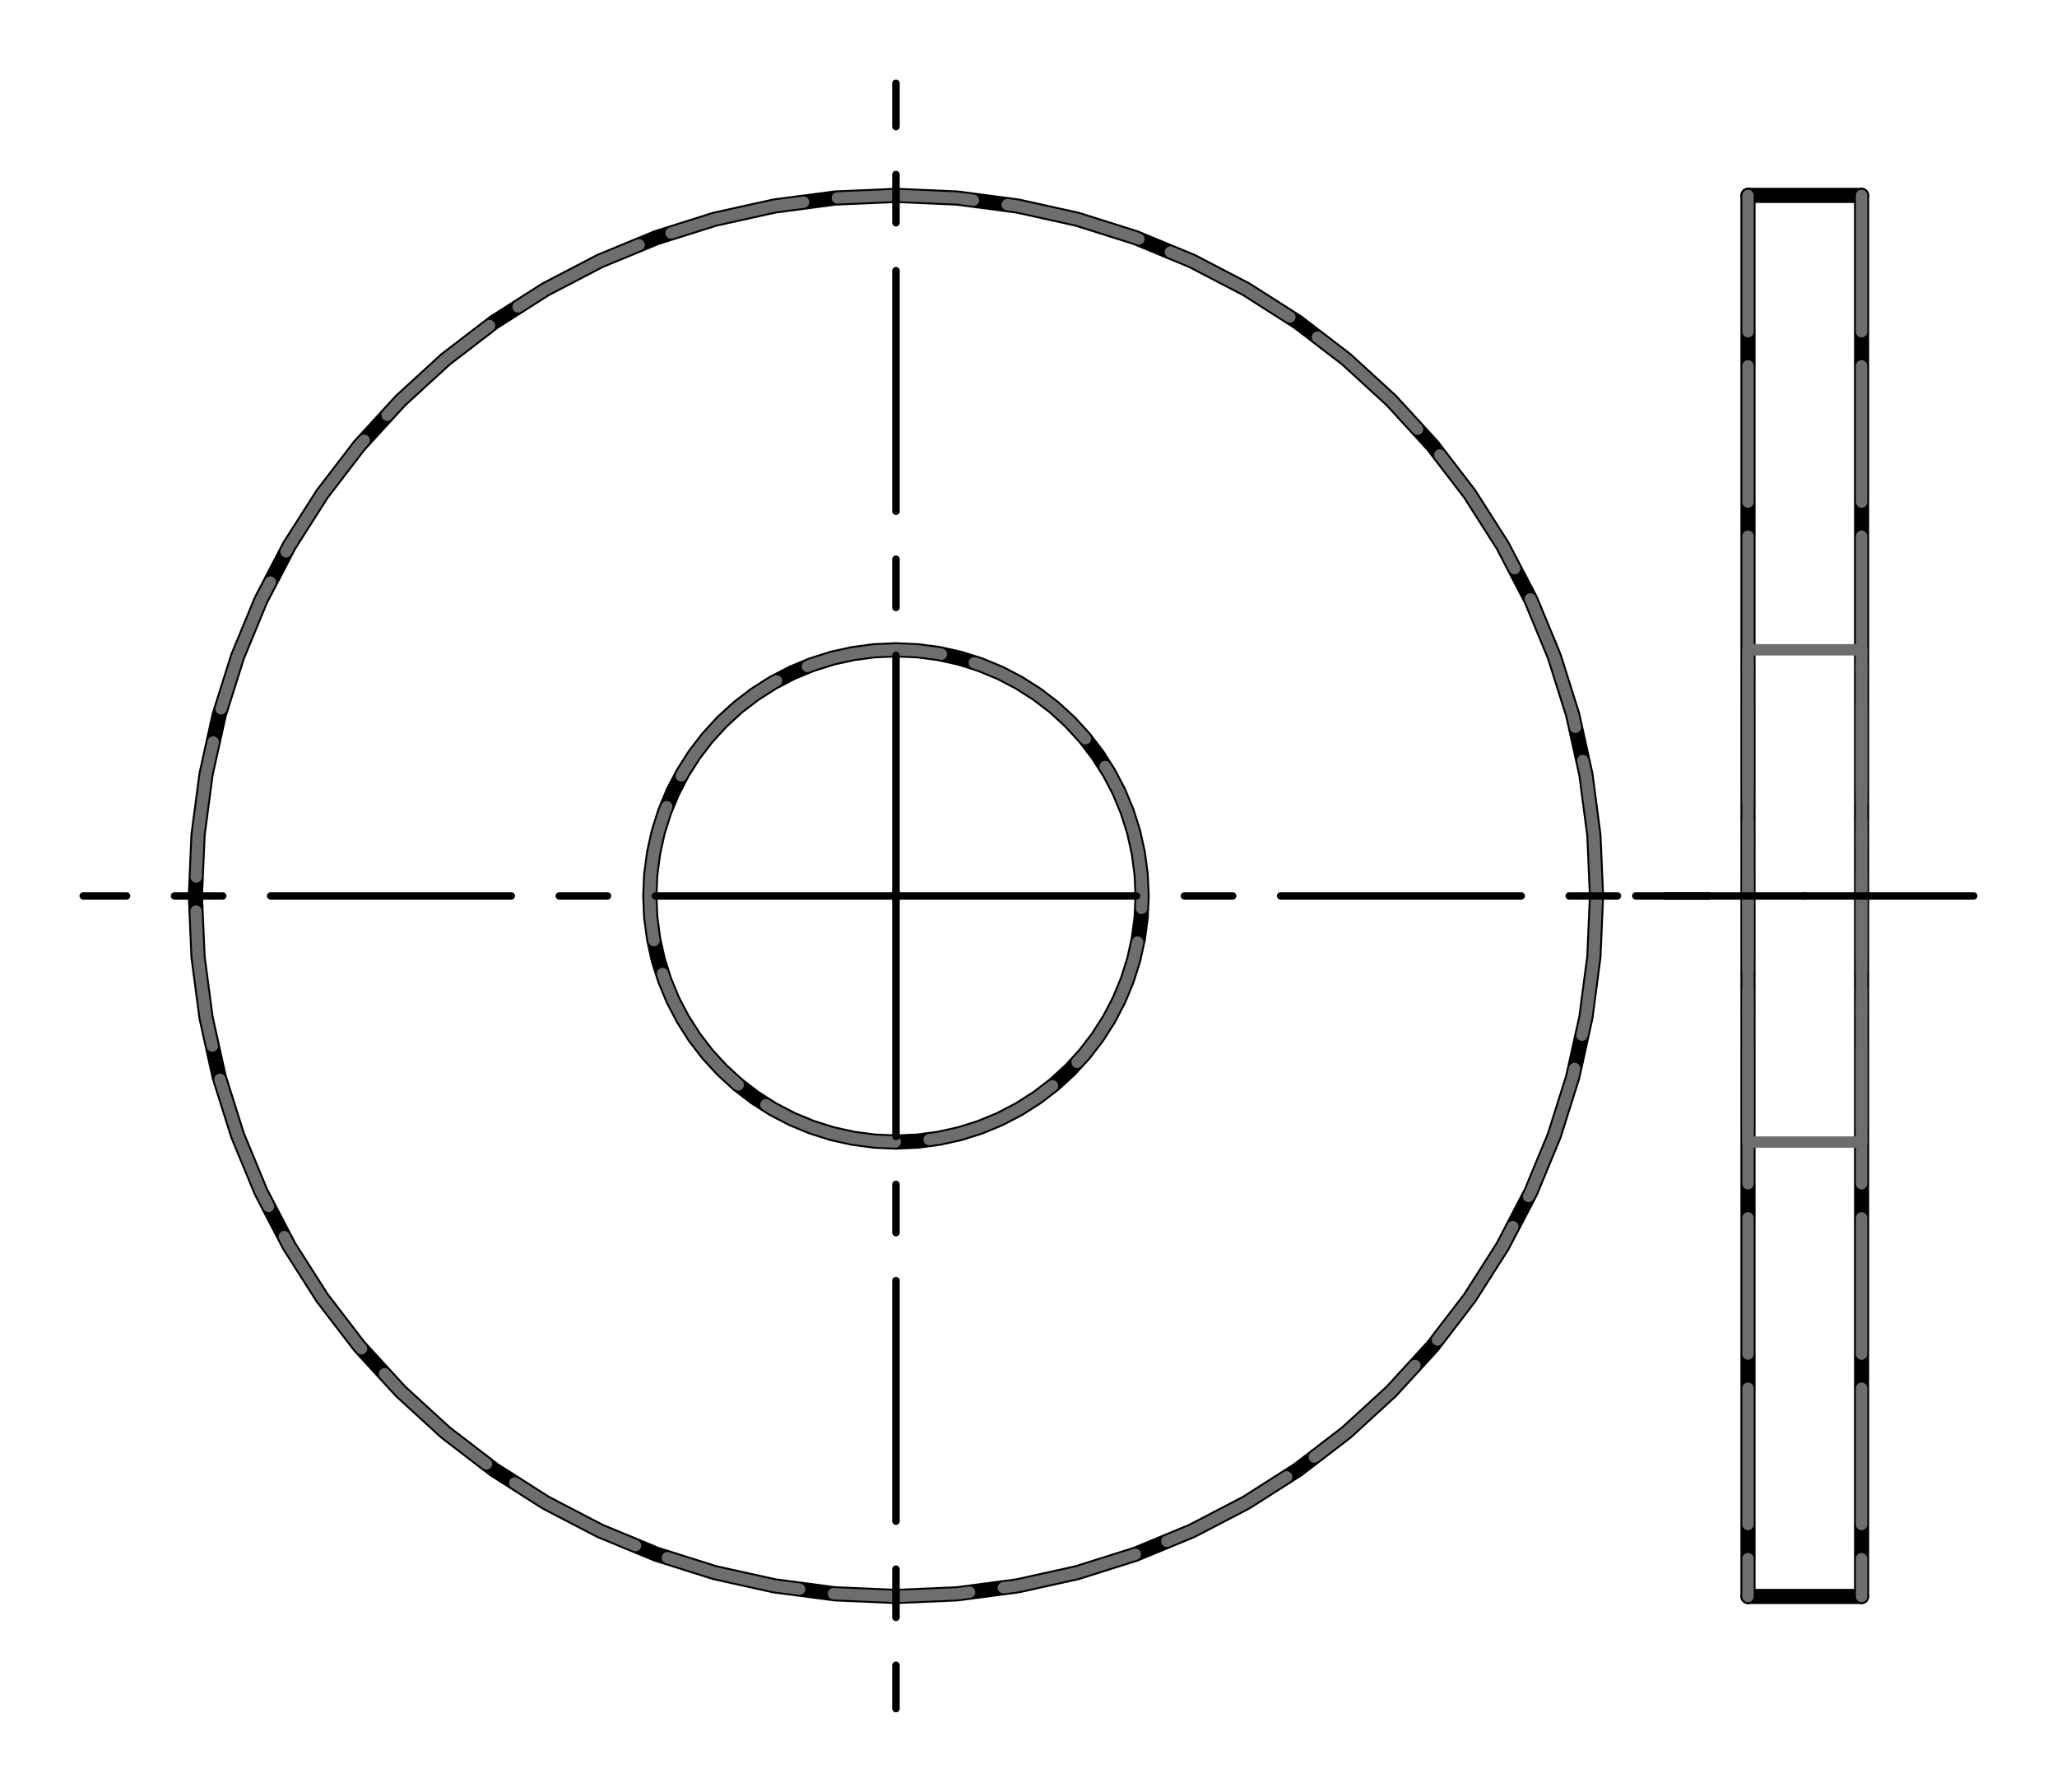
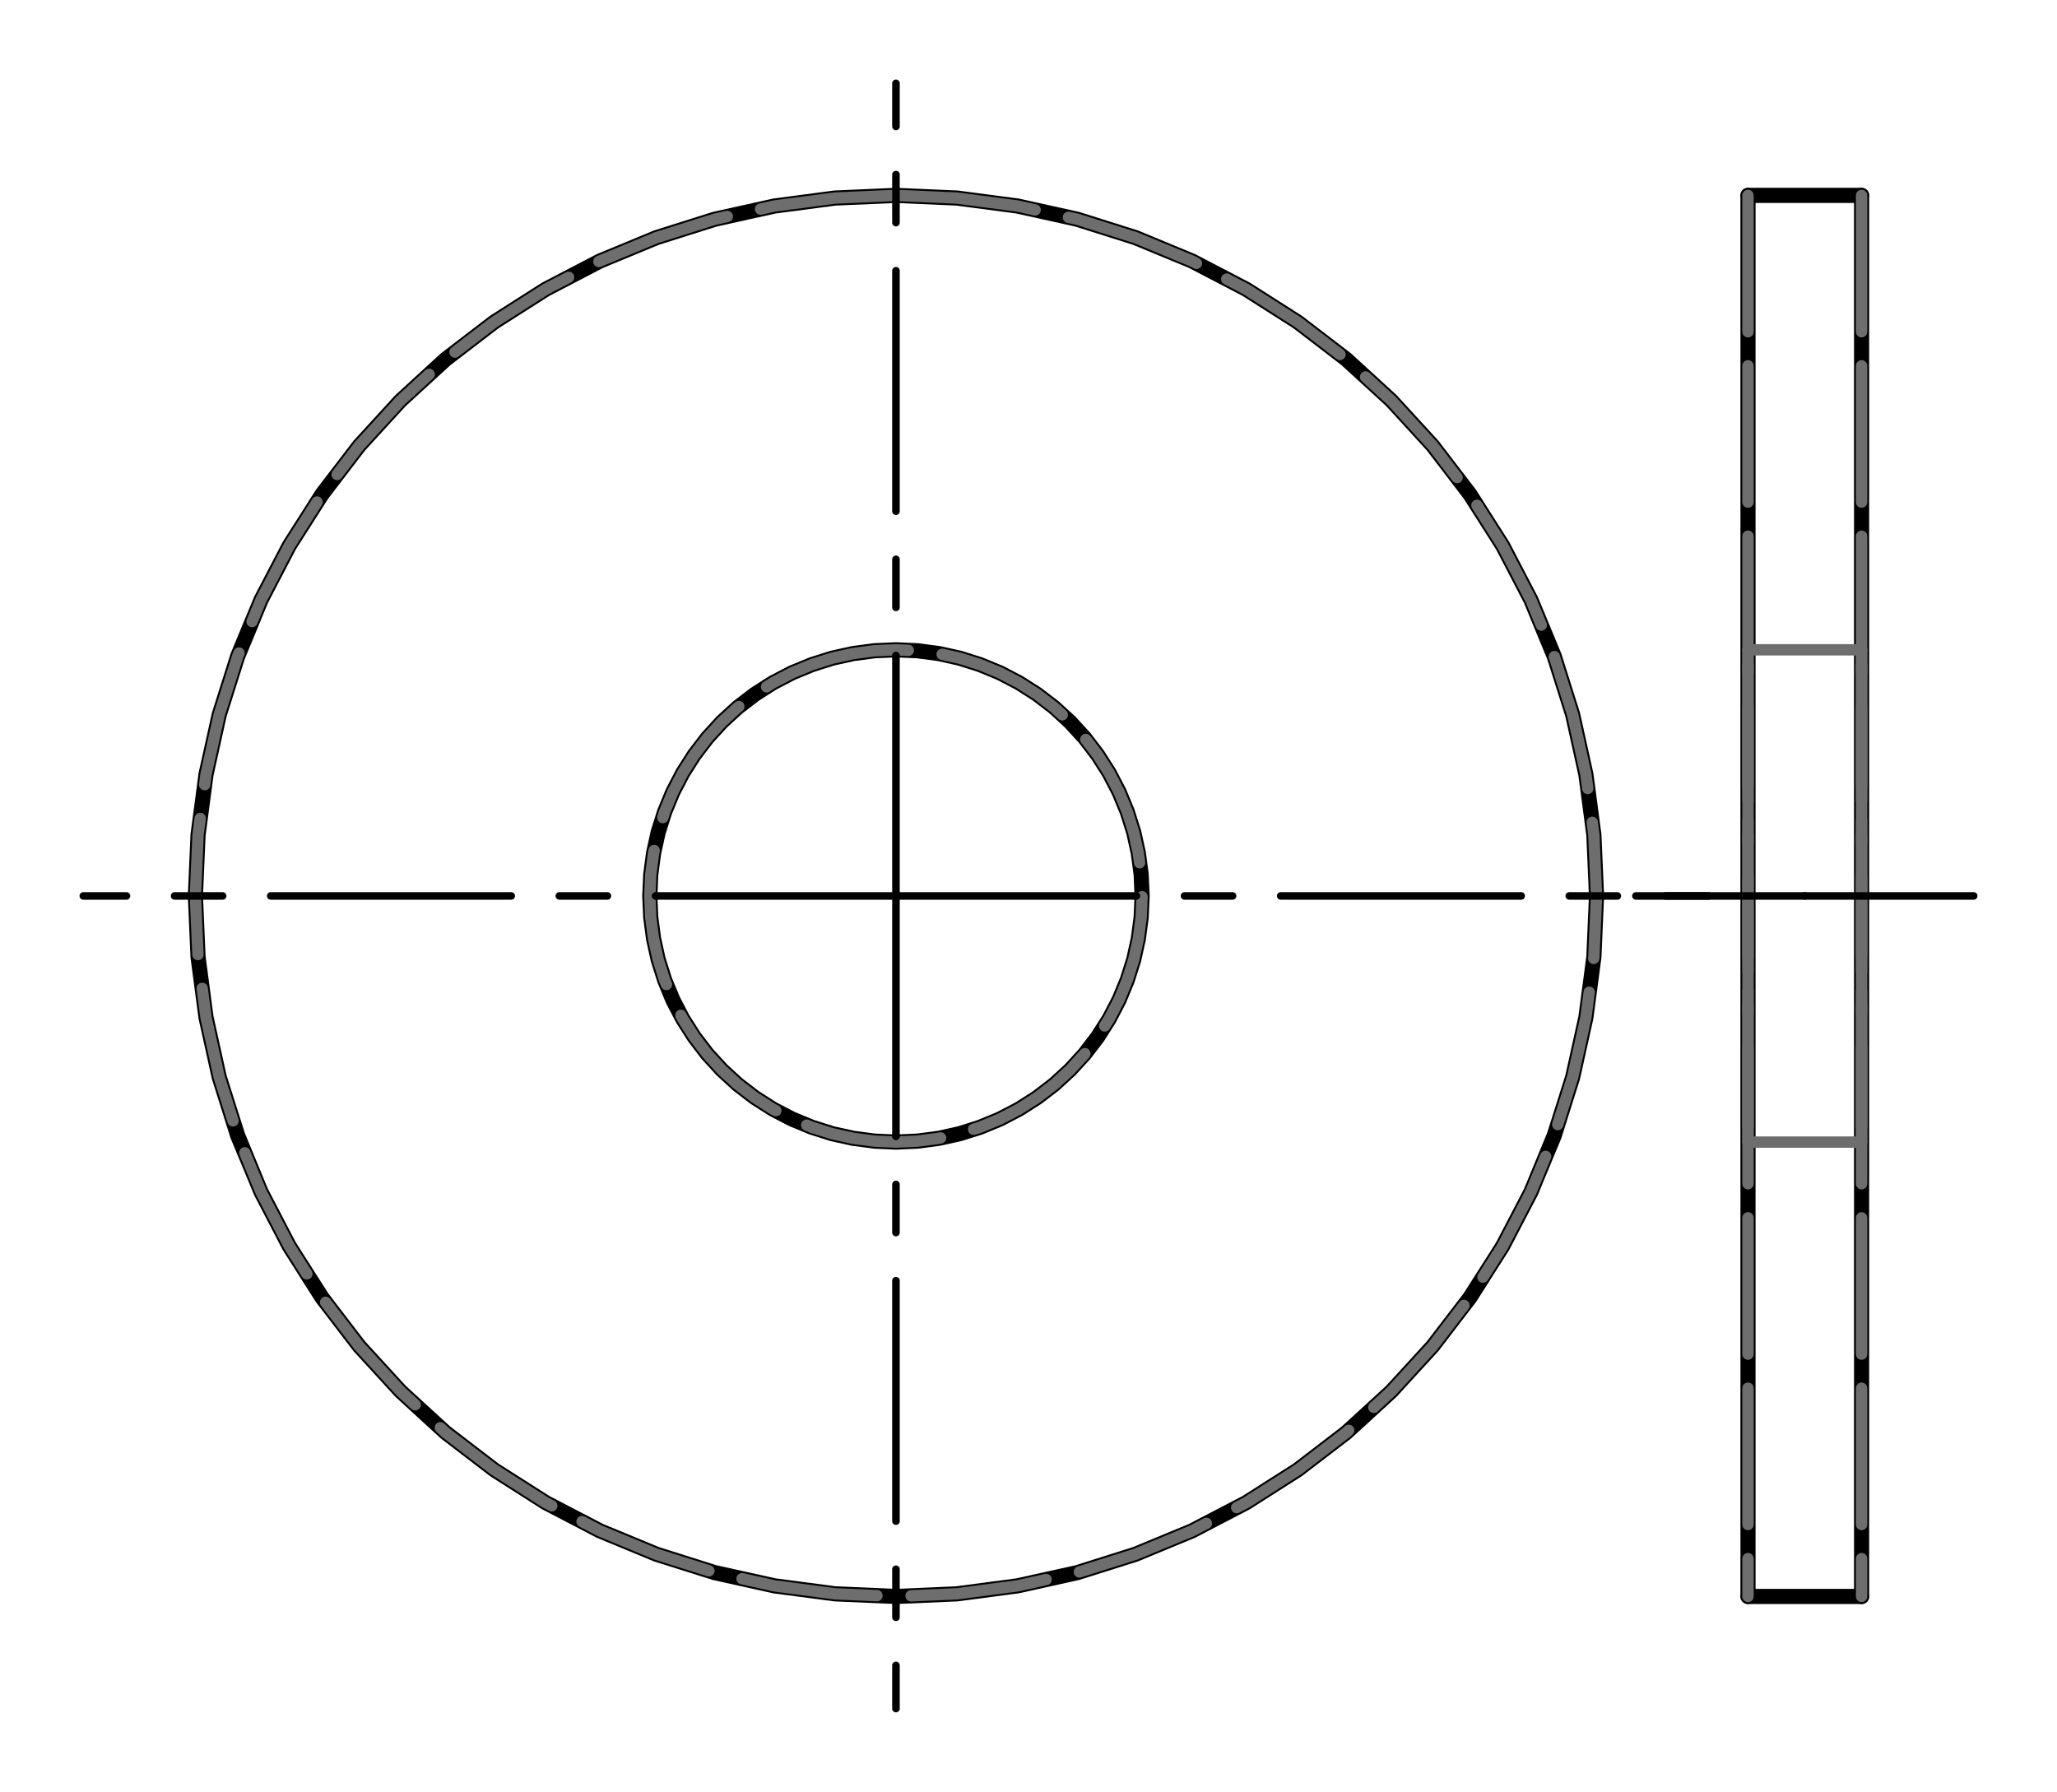
<svg xmlns="http://www.w3.org/2000/svg" width="54.32mm" height="47.32mm" viewBox="-23.66 -23.66 54.32 47.32" version="1.1">
  <g transform="scale(1,-1)" stroke-linecap="round">
    <g fill="none" stroke="rgb(0,0,0)" stroke-width="0.4" id="Visible">
-       <path d="M 18.5,0.0 L 18.43,1.612 L 18.219,3.212 L 17.87,4.788 L 17.384,6.327 L 16.767,7.818 L 16.021,9.25 L 15.154,10.611 L 14.172,11.892 L 13.082,13.082 L 11.892,14.172 L 10.611,15.154 L 9.25,16.021 L 7.818,16.767 L 6.327,17.384 L 4.788,17.87 L 3.212,18.219 L 1.612,18.43 L 0.0,18.5 L -1.612,18.43 L -3.212,18.219 L -4.788,17.87 L -6.327,17.384 L -7.818,16.767 L -9.25,16.021 L -10.611,15.154 L -11.892,14.172 L -13.082,13.082 L -14.172,11.892 L -15.154,10.611 L -16.021,9.25 L -16.767,7.818 L -17.384,6.327 L -17.87,4.788 L -18.219,3.212 L -18.43,1.612 L -18.5,0.0 L -18.43,-1.612 L -18.219,-3.212 L -17.87,-4.788 L -17.384,-6.327 L -16.767,-7.818 L -16.021,-9.25 L -15.154,-10.611 L -14.172,-11.892 L -13.082,-13.082 L -11.892,-14.172 L -10.611,-15.154 L -9.25,-16.021 L -7.818,-16.767 L -6.327,-17.384 L -4.788,-17.87 L -3.212,-18.219 L -1.612,-18.43 L -0.0,-18.5 L 1.612,-18.43 L 3.212,-18.219 L 4.788,-17.87 L 6.327,-17.384 L 7.818,-16.767 L 9.25,-16.021 L 10.611,-15.154 L 11.892,-14.172 L 13.082,-13.082 L 14.172,-11.892 L 15.154,-10.611 L 16.021,-9.25 L 16.767,-7.818 L 17.384,-6.327 L 17.87,-4.788 L 18.219,-3.212 L 18.43,-1.612 L 18.5,-0.0" />
-       <path d="M 6.5,0.0 L 6.475,0.567 L 6.401,1.129 L 6.279,1.682 L 6.108,2.223 L 5.891,2.747 L 5.629,3.25 L 5.324,3.728 L 4.979,4.178 L 4.596,4.596 L 4.178,4.979 L 3.728,5.324 L 3.25,5.629 L 2.747,5.891 L 2.223,6.108 L 1.682,6.279 L 1.129,6.401 L 0.567,6.475 L -0.0,6.5 L -0.567,6.475 L -1.129,6.401 L -1.682,6.279 L -2.223,6.108 L -2.747,5.891 L -3.25,5.629 L -3.728,5.324 L -4.178,4.979 L -4.596,4.596 L -4.979,4.178 L -5.324,3.728 L -5.629,3.25 L -5.891,2.747 L -6.108,2.223 L -6.279,1.682 L -6.401,1.129 L -6.475,0.567 L -6.5,-0.0 L -6.475,-0.567 L -6.401,-1.129 L -6.279,-1.682 L -6.108,-2.223 L -5.891,-2.747 L -5.629,-3.25 L -5.324,-3.728 L -4.979,-4.178 L -4.596,-4.596 L -4.178,-4.979 L -3.728,-5.324 L -3.25,-5.629 L -2.747,-5.891 L -2.223,-6.108 L -1.682,-6.279 L -1.129,-6.401 L -0.567,-6.475 L 0.0,-6.5 L 0.567,-6.475 L 1.129,-6.401 L 1.682,-6.279 L 2.223,-6.108 L 2.747,-5.891 L 3.25,-5.629 L 3.728,-5.324 L 4.178,-4.979 L 4.596,-4.596 L 4.979,-4.178 L 5.324,-3.728 L 5.629,-3.25 L 5.891,-2.747 L 6.108,-2.223 L 6.279,-1.682 L 6.401,-1.129 L 6.475,-0.567 L 6.5,0.0" />
+       <path d="M 0.0,18.5 L -1.612,18.43 L -3.212,18.219 L -4.788,17.87 L -6.327,17.384 L -7.818,16.767 L -9.25,16.021 L -10.611,15.154 L -11.892,14.172 L -13.082,13.082 L -14.172,11.892 L -15.154,10.611 L -16.021,9.25 L -16.767,7.818 L -17.384,6.327 L -17.87,4.788 L -18.219,3.212 L -18.43,1.612 L -18.5,0.0 L -18.43,-1.612 L -18.219,-3.212 L -17.87,-4.788 L -17.384,-6.327 L -16.767,-7.818 L -16.021,-9.25 L -15.154,-10.611 L -14.172,-11.892 L -13.082,-13.082 L -11.892,-14.172 L -10.611,-15.154 L -9.25,-16.021 L -7.818,-16.767 L -6.327,-17.384 L -4.788,-17.87 L -3.212,-18.219 L -1.612,-18.43 L -0.0,-18.5 L 1.612,-18.43 L 3.212,-18.219 L 4.788,-17.87 L 6.327,-17.384 L 7.818,-16.767 L 9.25,-16.021 L 10.611,-15.154 L 11.892,-14.172 L 13.082,-13.082 L 14.172,-11.892 L 15.154,-10.611 L 16.021,-9.25 L 16.767,-7.818 L 17.384,-6.327 L 17.87,-4.788 L 18.219,-3.212 L 18.43,-1.612 L 18.5,-0.0 L 18.43,1.612 L 18.219,3.212 L 17.87,4.788 L 17.384,6.327 L 16.767,7.818 L 16.021,9.25 L 15.154,10.611 L 14.172,11.892 L 13.082,13.082 L 11.892,14.172 L 10.611,15.154 L 9.25,16.021 L 7.818,16.767 L 6.327,17.384 L 4.788,17.87 L 3.212,18.219 L 1.612,18.43 L 0.0,18.5" />
+       <path d="M 0.0,6.5 L -0.567,6.475 L -1.129,6.401 L -1.682,6.279 L -2.223,6.108 L -2.747,5.891 L -3.25,5.629 L -3.728,5.324 L -4.178,4.979 L -4.596,4.596 L -4.979,4.178 L -5.324,3.728 L -5.629,3.25 L -5.891,2.747 L -6.108,2.223 L -6.279,1.682 L -6.401,1.129 L -6.475,0.567 L -6.5,-0.0 L -6.475,-0.567 L -6.401,-1.129 L -6.279,-1.682 L -6.108,-2.223 L -5.891,-2.747 L -5.629,-3.25 L -5.324,-3.728 L -4.979,-4.178 L -4.596,-4.596 L -4.178,-4.979 L -3.728,-5.324 L -3.25,-5.629 L -2.747,-5.891 L -2.223,-6.108 L -1.682,-6.279 L -1.129,-6.401 L -0.567,-6.475 L 0.0,-6.5 L 0.567,-6.475 L 1.129,-6.401 L 1.682,-6.279 L 2.223,-6.108 L 2.747,-5.891 L 3.25,-5.629 L 3.728,-5.324 L 4.178,-4.979 L 4.596,-4.596 L 4.979,-4.178 L 5.324,-3.728 L 5.629,-3.25 L 5.891,-2.747 L 6.108,-2.223 L 6.279,-1.682 L 6.401,-1.129 L 6.475,-0.567 L 6.5,0.0 L 6.475,0.567 L 6.401,1.129 L 6.279,1.682 L 6.108,2.223 L 5.891,2.747 L 5.629,3.25 L 5.324,3.728 L 4.979,4.178 L 4.596,4.596 L 4.178,4.979 L 3.728,5.324 L 3.25,5.629 L 2.747,5.891 L 2.223,6.108 L 1.682,6.279 L 1.129,6.401 L 0.567,6.475 L -0.0,6.5" />
      <path d="M 22.5,-18.5 L 22.5,-17.986 L 22.5,-17.472 L 22.5,-16.958 L 22.5,-16.444 L 22.5,-15.931 L 22.5,-15.417 L 22.5,-14.903 L 22.5,-14.389 L 22.5,-13.875 L 22.5,-13.361 L 22.5,-12.847 L 22.5,-12.333 L 22.5,-11.819 L 22.5,-11.306 L 22.5,-10.792 L 22.5,-10.278 L 22.5,-9.764 L 22.5,-9.25 L 22.5,-8.736 L 22.5,-8.222 L 22.5,-7.708 L 22.5,-7.194 L 22.5,-6.681 L 22.5,-6.167 L 22.5,-5.653 L 22.5,-5.139 L 22.5,-4.625 L 22.5,-4.111 L 22.5,-3.597 L 22.5,-3.083 L 22.5,-2.569 L 22.5,-2.056 L 22.5,-1.542 L 22.5,-1.028 L 22.5,-0.514 L 22.5,0.0 L 22.5,0.514 L 22.5,1.028 L 22.5,1.542 L 22.5,2.056 L 22.5,2.569 L 22.5,3.083 L 22.5,3.597 L 22.5,4.111 L 22.5,4.625 L 22.5,5.139 L 22.5,5.653 L 22.5,6.167 L 22.5,6.681 L 22.5,7.194 L 22.5,7.708 L 22.5,8.222 L 22.5,8.736 L 22.5,9.25 L 22.5,9.764 L 22.5,10.278 L 22.5,10.792 L 22.5,11.306 L 22.5,11.819 L 22.5,12.333 L 22.5,12.847 L 22.5,13.361 L 22.5,13.875 L 22.5,14.389 L 22.5,14.903 L 22.5,15.417 L 22.5,15.931 L 22.5,16.444 L 22.5,16.958 L 22.5,17.472 L 22.5,17.986 L 22.5,18.5" />
      <path d="M 25.5,18.5 L 25.458,18.5 L 25.417,18.5 L 25.375,18.5 L 25.333,18.5 L 25.292,18.5 L 25.25,18.5 L 25.208,18.5 L 25.167,18.5 L 25.125,18.5 L 25.083,18.5 L 25.042,18.5 L 25.0,18.5 L 24.958,18.5 L 24.917,18.5 L 24.875,18.5 L 24.833,18.5 L 24.792,18.5 L 24.75,18.5 L 24.708,18.5 L 24.667,18.5 L 24.625,18.5 L 24.583,18.5 L 24.542,18.5 L 24.5,18.5 L 24.458,18.5 L 24.417,18.5 L 24.375,18.5 L 24.333,18.5 L 24.292,18.5 L 24.25,18.5 L 24.208,18.5 L 24.167,18.5 L 24.125,18.5 L 24.083,18.5 L 24.042,18.5 L 24.0,18.5 L 23.958,18.5 L 23.917,18.5 L 23.875,18.5 L 23.833,18.5 L 23.792,18.5 L 23.75,18.5 L 23.708,18.5 L 23.667,18.5 L 23.625,18.5 L 23.583,18.5 L 23.542,18.5 L 23.5,18.5 L 23.458,18.5 L 23.417,18.5 L 23.375,18.5 L 23.333,18.5 L 23.292,18.5 L 23.25,18.5 L 23.208,18.5 L 23.167,18.5 L 23.125,18.5 L 23.083,18.5 L 23.042,18.5 L 23.0,18.5 L 22.958,18.5 L 22.917,18.5 L 22.875,18.5 L 22.833,18.5 L 22.792,18.5 L 22.75,18.5 L 22.708,18.5 L 22.667,18.5 L 22.625,18.5 L 22.583,18.5 L 22.542,18.5 L 22.5,18.5" />
      <path d="M 25.5,-18.5 L 25.5,-17.986 L 25.5,-17.472 L 25.5,-16.958 L 25.5,-16.444 L 25.5,-15.931 L 25.5,-15.417 L 25.5,-14.903 L 25.5,-14.389 L 25.5,-13.875 L 25.5,-13.361 L 25.5,-12.847 L 25.5,-12.333 L 25.5,-11.819 L 25.5,-11.306 L 25.5,-10.792 L 25.5,-10.278 L 25.5,-9.764 L 25.5,-9.25 L 25.5,-8.736 L 25.5,-8.222 L 25.5,-7.708 L 25.5,-7.194 L 25.5,-6.681 L 25.5,-6.167 L 25.5,-5.653 L 25.5,-5.139 L 25.5,-4.625 L 25.5,-4.111 L 25.5,-3.597 L 25.5,-3.083 L 25.5,-2.569 L 25.5,-2.056 L 25.5,-1.542 L 25.5,-1.028 L 25.5,-0.514 L 25.5,0.0 L 25.5,0.514 L 25.5,1.028 L 25.5,1.542 L 25.5,2.056 L 25.5,2.569 L 25.5,3.083 L 25.5,3.597 L 25.5,4.111 L 25.5,4.625 L 25.5,5.139 L 25.5,5.653 L 25.5,6.167 L 25.5,6.681 L 25.5,7.194 L 25.5,7.708 L 25.5,8.222 L 25.5,8.736 L 25.5,9.25 L 25.5,9.764 L 25.5,10.278 L 25.5,10.792 L 25.5,11.306 L 25.5,11.819 L 25.5,12.333 L 25.5,12.847 L 25.5,13.361 L 25.5,13.875 L 25.5,14.389 L 25.5,14.903 L 25.5,15.417 L 25.5,15.931 L 25.5,16.444 L 25.5,16.958 L 25.5,17.472 L 25.5,17.986 L 25.5,18.5" />
      <path d="M 25.5,-18.5 L 25.458,-18.5 L 25.417,-18.5 L 25.375,-18.5 L 25.333,-18.5 L 25.292,-18.5 L 25.25,-18.5 L 25.208,-18.5 L 25.167,-18.5 L 25.125,-18.5 L 25.083,-18.5 L 25.042,-18.5 L 25.0,-18.5 L 24.958,-18.5 L 24.917,-18.5 L 24.875,-18.5 L 24.833,-18.5 L 24.792,-18.5 L 24.75,-18.5 L 24.708,-18.5 L 24.667,-18.5 L 24.625,-18.5 L 24.583,-18.5 L 24.542,-18.5 L 24.5,-18.5 L 24.458,-18.5 L 24.417,-18.5 L 24.375,-18.5 L 24.333,-18.5 L 24.292,-18.5 L 24.25,-18.5 L 24.208,-18.5 L 24.167,-18.5 L 24.125,-18.5 L 24.083,-18.5 L 24.042,-18.5 L 24.0,-18.5 L 23.958,-18.5 L 23.917,-18.5 L 23.875,-18.5 L 23.833,-18.5 L 23.792,-18.5 L 23.75,-18.5 L 23.708,-18.5 L 23.667,-18.5 L 23.625,-18.5 L 23.583,-18.5 L 23.542,-18.5 L 23.5,-18.5 L 23.458,-18.5 L 23.417,-18.5 L 23.375,-18.5 L 23.333,-18.5 L 23.292,-18.5 L 23.25,-18.5 L 23.208,-18.5 L 23.167,-18.5 L 23.125,-18.5 L 23.083,-18.5 L 23.042,-18.5 L 23.0,-18.5 L 22.958,-18.5 L 22.917,-18.5 L 22.875,-18.5 L 22.833,-18.5 L 22.792,-18.5 L 22.75,-18.5 L 22.708,-18.5 L 22.667,-18.5 L 22.625,-18.5 L 22.583,-18.5 L 22.542,-18.5 L 22.5,-18.5" />
    </g>
    <g fill="none" stroke="rgb(110,110,110)" stroke-width="0.3" id="Hidden" stroke-dasharray="3.6 0.9">
-       <path d="M 18.5,0.0 L 18.43,1.612 L 18.219,3.212 L 17.87,4.788 L 17.384,6.327 L 16.767,7.818 L 16.021,9.25 L 15.154,10.611 L 14.172,11.892 L 13.082,13.082 L 11.892,14.172 L 10.611,15.154 L 9.25,16.021 L 7.818,16.767 L 6.327,17.384 L 4.788,17.87 L 3.212,18.219 L 1.612,18.43 L 0.0,18.5 L -1.612,18.43 L -3.212,18.219 L -4.788,17.87 L -6.327,17.384 L -7.818,16.767 L -9.25,16.021 L -10.611,15.154 L -11.892,14.172 L -13.082,13.082 L -14.172,11.892 L -15.154,10.611 L -16.021,9.25 L -16.767,7.818 L -17.384,6.327 L -17.87,4.788 L -18.219,3.212 L -18.43,1.612 L -18.5,0.0 L -18.43,-1.612 L -18.219,-3.212 L -17.87,-4.788 L -17.384,-6.327 L -16.767,-7.818 L -16.021,-9.25 L -15.154,-10.611 L -14.172,-11.892 L -13.082,-13.082 L -11.892,-14.172 L -10.611,-15.154 L -9.25,-16.021 L -7.818,-16.767 L -6.327,-17.384 L -4.788,-17.87 L -3.212,-18.219 L -1.612,-18.43 L -0.0,-18.5 L 1.612,-18.43 L 3.212,-18.219 L 4.788,-17.87 L 6.327,-17.384 L 7.818,-16.767 L 9.25,-16.021 L 10.611,-15.154 L 11.892,-14.172 L 13.082,-13.082 L 14.172,-11.892 L 15.154,-10.611 L 16.021,-9.25 L 16.767,-7.818 L 17.384,-6.327 L 17.87,-4.788 L 18.219,-3.212 L 18.43,-1.612 L 18.5,-0.0" />
-       <path d="M 6.5,0.0 L 6.475,0.567 L 6.401,1.129 L 6.279,1.682 L 6.108,2.223 L 5.891,2.747 L 5.629,3.25 L 5.324,3.728 L 4.979,4.178 L 4.596,4.596 L 4.178,4.979 L 3.728,5.324 L 3.25,5.629 L 2.747,5.891 L 2.223,6.108 L 1.682,6.279 L 1.129,6.401 L 0.567,6.475 L -0.0,6.5 L -0.567,6.475 L -1.129,6.401 L -1.682,6.279 L -2.223,6.108 L -2.747,5.891 L -3.25,5.629 L -3.728,5.324 L -4.178,4.979 L -4.596,4.596 L -4.979,4.178 L -5.324,3.728 L -5.629,3.25 L -5.891,2.747 L -6.108,2.223 L -6.279,1.682 L -6.401,1.129 L -6.475,0.567 L -6.5,-0.0 L -6.475,-0.567 L -6.401,-1.129 L -6.279,-1.682 L -6.108,-2.223 L -5.891,-2.747 L -5.629,-3.25 L -5.324,-3.728 L -4.979,-4.178 L -4.596,-4.596 L -4.178,-4.979 L -3.728,-5.324 L -3.25,-5.629 L -2.747,-5.891 L -2.223,-6.108 L -1.682,-6.279 L -1.129,-6.401 L -0.567,-6.475 L 0.0,-6.5 L 0.567,-6.475 L 1.129,-6.401 L 1.682,-6.279 L 2.223,-6.108 L 2.747,-5.891 L 3.25,-5.629 L 3.728,-5.324 L 4.178,-4.979 L 4.596,-4.596 L 4.979,-4.178 L 5.324,-3.728 L 5.629,-3.25 L 5.891,-2.747 L 6.108,-2.223 L 6.279,-1.682 L 6.401,-1.129 L 6.475,-0.567 L 6.5,0.0" />
+       <path d="M 0.0,18.5 L -1.612,18.43 L -3.212,18.219 L -4.788,17.87 L -6.327,17.384 L -7.818,16.767 L -9.25,16.021 L -10.611,15.154 L -11.892,14.172 L -13.082,13.082 L -14.172,11.892 L -15.154,10.611 L -16.021,9.25 L -16.767,7.818 L -17.384,6.327 L -17.87,4.788 L -18.219,3.212 L -18.43,1.612 L -18.5,0.0 L -18.43,-1.612 L -18.219,-3.212 L -17.87,-4.788 L -17.384,-6.327 L -16.767,-7.818 L -16.021,-9.25 L -15.154,-10.611 L -14.172,-11.892 L -13.082,-13.082 L -11.892,-14.172 L -10.611,-15.154 L -9.25,-16.021 L -7.818,-16.767 L -6.327,-17.384 L -4.788,-17.87 L -3.212,-18.219 L -1.612,-18.43 L -0.0,-18.5 L 1.612,-18.43 L 3.212,-18.219 L 4.788,-17.87 L 6.327,-17.384 L 7.818,-16.767 L 9.25,-16.021 L 10.611,-15.154 L 11.892,-14.172 L 13.082,-13.082 L 14.172,-11.892 L 15.154,-10.611 L 16.021,-9.25 L 16.767,-7.818 L 17.384,-6.327 L 17.87,-4.788 L 18.219,-3.212 L 18.43,-1.612 L 18.5,-0.0 L 18.43,1.612 L 18.219,3.212 L 17.87,4.788 L 17.384,6.327 L 16.767,7.818 L 16.021,9.25 L 15.154,10.611 L 14.172,11.892 L 13.082,13.082 L 11.892,14.172 L 10.611,15.154 L 9.25,16.021 L 7.818,16.767 L 6.327,17.384 L 4.788,17.87 L 3.212,18.219 L 1.612,18.43 L 0.0,18.5" />
+       <path d="M 0.0,6.5 L -0.567,6.475 L -1.129,6.401 L -1.682,6.279 L -2.223,6.108 L -2.747,5.891 L -3.25,5.629 L -3.728,5.324 L -4.178,4.979 L -4.596,4.596 L -4.979,4.178 L -5.324,3.728 L -5.629,3.25 L -5.891,2.747 L -6.108,2.223 L -6.279,1.682 L -6.401,1.129 L -6.475,0.567 L -6.5,-0.0 L -6.475,-0.567 L -6.401,-1.129 L -6.279,-1.682 L -6.108,-2.223 L -5.891,-2.747 L -5.629,-3.25 L -5.324,-3.728 L -4.979,-4.178 L -4.596,-4.596 L -4.178,-4.979 L -3.728,-5.324 L -3.25,-5.629 L -2.747,-5.891 L -2.223,-6.108 L -1.682,-6.279 L -1.129,-6.401 L -0.567,-6.475 L 0.0,-6.5 L 0.567,-6.475 L 1.129,-6.401 L 1.682,-6.279 L 2.223,-6.108 L 2.747,-5.891 L 3.25,-5.629 L 3.728,-5.324 L 4.178,-4.979 L 4.596,-4.596 L 4.979,-4.178 L 5.324,-3.728 L 5.629,-3.25 L 5.891,-2.747 L 6.108,-2.223 L 6.279,-1.682 L 6.401,-1.129 L 6.475,-0.567 L 6.5,0.0 L 6.475,0.567 L 6.401,1.129 L 6.279,1.682 L 6.108,2.223 L 5.891,2.747 L 5.629,3.25 L 5.324,3.728 L 4.979,4.178 L 4.596,4.596 L 4.178,4.979 L 3.728,5.324 L 3.25,5.629 L 2.747,5.891 L 2.223,6.108 L 1.682,6.279 L 1.129,6.401 L 0.567,6.475 L -0.0,6.5" />
      <path d="M 22.5,18.5 L 22.5,17.986 L 22.5,17.472 L 22.5,16.958 L 22.5,16.444 L 22.5,15.931 L 22.5,15.417 L 22.5,14.903 L 22.5,14.389 L 22.5,13.875 L 22.5,13.361 L 22.5,12.847 L 22.5,12.333 L 22.5,11.819 L 22.5,11.306 L 22.5,10.792 L 22.5,10.278 L 22.5,9.764 L 22.5,9.25 L 22.5,8.736 L 22.5,8.222 L 22.5,7.708 L 22.5,7.194 L 22.5,6.681 L 22.5,6.167 L 22.5,5.653 L 22.5,5.139 L 22.5,4.625 L 22.5,4.111 L 22.5,3.597 L 22.5,3.083 L 22.5,2.569 L 22.5,2.056 L 22.5,1.542 L 22.5,1.028 L 22.5,0.514 L 22.5,0.0 L 22.5,-0.514 L 22.5,-1.028 L 22.5,-1.542 L 22.5,-2.056 L 22.5,-2.569 L 22.5,-3.083 L 22.5,-3.597 L 22.5,-4.111 L 22.5,-4.625 L 22.5,-5.139 L 22.5,-5.653 L 22.5,-6.167 L 22.5,-6.681 L 22.5,-7.194 L 22.5,-7.708 L 22.5,-8.222 L 22.5,-8.736 L 22.5,-9.25 L 22.5,-9.764 L 22.5,-10.278 L 22.5,-10.792 L 22.5,-11.306 L 22.5,-11.819 L 22.5,-12.333 L 22.5,-12.847 L 22.5,-13.361 L 22.5,-13.875 L 22.5,-14.389 L 22.5,-14.903 L 22.5,-15.417 L 22.5,-15.931 L 22.5,-16.444 L 22.5,-16.958 L 22.5,-17.472 L 22.5,-17.986 L 22.5,-18.5" />
      <path d="M 25.5,18.5 L 25.5,17.986 L 25.5,17.472 L 25.5,16.958 L 25.5,16.444 L 25.5,15.931 L 25.5,15.417 L 25.5,14.903 L 25.5,14.389 L 25.5,13.875 L 25.5,13.361 L 25.5,12.847 L 25.5,12.333 L 25.5,11.819 L 25.5,11.306 L 25.5,10.792 L 25.5,10.278 L 25.5,9.764 L 25.5,9.25 L 25.5,8.736 L 25.5,8.222 L 25.5,7.708 L 25.5,7.194 L 25.5,6.681 L 25.5,6.167 L 25.5,5.653 L 25.5,5.139 L 25.5,4.625 L 25.5,4.111 L 25.5,3.597 L 25.5,3.083 L 25.5,2.569 L 25.5,2.056 L 25.5,1.542 L 25.5,1.028 L 25.5,0.514 L 25.5,0.0 L 25.5,-0.514 L 25.5,-1.028 L 25.5,-1.542 L 25.5,-2.056 L 25.5,-2.569 L 25.5,-3.083 L 25.5,-3.597 L 25.5,-4.111 L 25.5,-4.625 L 25.5,-5.139 L 25.5,-5.653 L 25.5,-6.167 L 25.5,-6.681 L 25.5,-7.194 L 25.5,-7.708 L 25.5,-8.222 L 25.5,-8.736 L 25.5,-9.25 L 25.5,-9.764 L 25.5,-10.278 L 25.5,-10.792 L 25.5,-11.306 L 25.5,-11.819 L 25.5,-12.333 L 25.5,-12.847 L 25.5,-13.361 L 25.5,-13.875 L 25.5,-14.389 L 25.5,-14.903 L 25.5,-15.417 L 25.5,-15.931 L 25.5,-16.444 L 25.5,-16.958 L 25.5,-17.472 L 25.5,-17.986 L 25.5,-18.5" />
      <path d="M 22.5,6.5 L 22.5,6.319 L 22.5,6.139 L 22.5,5.958 L 22.5,5.778 L 22.5,5.597 L 22.5,5.417 L 22.5,5.236 L 22.5,5.056 L 22.5,4.875 L 22.5,4.694 L 22.5,4.514 L 22.5,4.333 L 22.5,4.153 L 22.5,3.972 L 22.5,3.792 L 22.5,3.611 L 22.5,3.431 L 22.5,3.25 L 22.5,3.069 L 22.5,2.889 L 22.5,2.708 L 22.5,2.528 L 22.5,2.347 L 22.5,2.167 L 22.5,1.986 L 22.5,1.806 L 22.5,1.625 L 22.5,1.444 L 22.5,1.264 L 22.5,1.083 L 22.5,0.903 L 22.5,0.722 L 22.5,0.542 L 22.5,0.361 L 22.5,0.181 L 22.5,0.0 L 22.5,-0.181 L 22.5,-0.361 L 22.5,-0.542 L 22.5,-0.722 L 22.5,-0.903 L 22.5,-1.083 L 22.5,-1.264 L 22.5,-1.444 L 22.5,-1.625 L 22.5,-1.806 L 22.5,-1.986 L 22.5,-2.167 L 22.5,-2.347 L 22.5,-2.528 L 22.5,-2.708 L 22.5,-2.889 L 22.5,-3.069 L 22.5,-3.25 L 22.5,-3.431 L 22.5,-3.611 L 22.5,-3.792 L 22.5,-3.972 L 22.5,-4.153 L 22.5,-4.333 L 22.5,-4.514 L 22.5,-4.694 L 22.5,-4.875 L 22.5,-5.056 L 22.5,-5.236 L 22.5,-5.417 L 22.5,-5.597 L 22.5,-5.778 L 22.5,-5.958 L 22.5,-6.139 L 22.5,-6.319 L 22.5,-6.5" />
      <path d="M 22.5,-6.5 L 22.5,-6.319 L 22.5,-6.139 L 22.5,-5.958 L 22.5,-5.778 L 22.5,-5.597 L 22.5,-5.417 L 22.5,-5.236 L 22.5,-5.056 L 22.5,-4.875 L 22.5,-4.694 L 22.5,-4.514 L 22.5,-4.333 L 22.5,-4.153 L 22.5,-3.972 L 22.5,-3.792 L 22.5,-3.611 L 22.5,-3.431 L 22.5,-3.25 L 22.5,-3.069 L 22.5,-2.889 L 22.5,-2.708 L 22.5,-2.528 L 22.5,-2.347 L 22.5,-2.167 L 22.5,-1.986 L 22.5,-1.806 L 22.5,-1.625 L 22.5,-1.444 L 22.5,-1.264 L 22.5,-1.083 L 22.5,-0.903 L 22.5,-0.722 L 22.5,-0.542 L 22.5,-0.361 L 22.5,-0.181 L 22.5,0.0 L 22.5,0.181 L 22.5,0.361 L 22.5,0.542 L 22.5,0.722 L 22.5,0.903 L 22.5,1.083 L 22.5,1.264 L 22.5,1.444 L 22.5,1.625 L 22.5,1.806 L 22.5,1.986 L 22.5,2.167 L 22.5,2.347 L 22.5,2.528 L 22.5,2.708 L 22.5,2.889 L 22.5,3.069 L 22.5,3.25 L 22.5,3.431 L 22.5,3.611 L 22.5,3.792 L 22.5,3.972 L 22.5,4.153 L 22.5,4.333 L 22.5,4.514 L 22.5,4.694 L 22.5,4.875 L 22.5,5.056 L 22.5,5.236 L 22.5,5.417 L 22.5,5.597 L 22.5,5.778 L 22.5,5.958 L 22.5,6.139 L 22.5,6.319 L 22.5,6.5" />
      <path d="M 25.5,6.5 L 25.5,6.319 L 25.5,6.139 L 25.5,5.958 L 25.5,5.778 L 25.5,5.597 L 25.5,5.417 L 25.5,5.236 L 25.5,5.056 L 25.5,4.875 L 25.5,4.694 L 25.5,4.514 L 25.5,4.333 L 25.5,4.153 L 25.5,3.972 L 25.5,3.792 L 25.5,3.611 L 25.5,3.431 L 25.5,3.25 L 25.5,3.069 L 25.5,2.889 L 25.5,2.708 L 25.5,2.528 L 25.5,2.347 L 25.5,2.167 L 25.5,1.986 L 25.5,1.806 L 25.5,1.625 L 25.5,1.444 L 25.5,1.264 L 25.5,1.083 L 25.5,0.903 L 25.5,0.722 L 25.5,0.542 L 25.5,0.361 L 25.5,0.181 L 25.5,0.0 L 25.5,-0.181 L 25.5,-0.361 L 25.5,-0.542 L 25.5,-0.722 L 25.5,-0.903 L 25.5,-1.083 L 25.5,-1.264 L 25.5,-1.444 L 25.5,-1.625 L 25.5,-1.806 L 25.5,-1.986 L 25.5,-2.167 L 25.5,-2.347 L 25.5,-2.528 L 25.5,-2.708 L 25.5,-2.889 L 25.5,-3.069 L 25.5,-3.25 L 25.5,-3.431 L 25.5,-3.611 L 25.5,-3.792 L 25.5,-3.972 L 25.5,-4.153 L 25.5,-4.333 L 25.5,-4.514 L 25.5,-4.694 L 25.5,-4.875 L 25.5,-5.056 L 25.5,-5.236 L 25.5,-5.417 L 25.5,-5.597 L 25.5,-5.778 L 25.5,-5.958 L 25.5,-6.139 L 25.5,-6.319 L 25.5,-6.5" />
      <path d="M 25.5,-6.5 L 25.5,-6.319 L 25.5,-6.139 L 25.5,-5.958 L 25.5,-5.778 L 25.5,-5.597 L 25.5,-5.417 L 25.5,-5.236 L 25.5,-5.056 L 25.5,-4.875 L 25.5,-4.694 L 25.5,-4.514 L 25.5,-4.333 L 25.5,-4.153 L 25.5,-3.972 L 25.5,-3.792 L 25.5,-3.611 L 25.5,-3.431 L 25.5,-3.25 L 25.5,-3.069 L 25.5,-2.889 L 25.5,-2.708 L 25.5,-2.528 L 25.5,-2.347 L 25.5,-2.167 L 25.5,-1.986 L 25.5,-1.806 L 25.5,-1.625 L 25.5,-1.444 L 25.5,-1.264 L 25.5,-1.083 L 25.5,-0.903 L 25.5,-0.722 L 25.5,-0.542 L 25.5,-0.361 L 25.5,-0.181 L 25.5,0.0 L 25.5,0.181 L 25.5,0.361 L 25.5,0.542 L 25.5,0.722 L 25.5,0.903 L 25.5,1.083 L 25.5,1.264 L 25.5,1.444 L 25.5,1.625 L 25.5,1.806 L 25.5,1.986 L 25.5,2.167 L 25.5,2.347 L 25.5,2.528 L 25.5,2.708 L 25.5,2.889 L 25.5,3.069 L 25.5,3.25 L 25.5,3.431 L 25.5,3.611 L 25.5,3.792 L 25.5,3.972 L 25.5,4.153 L 25.5,4.333 L 25.5,4.514 L 25.5,4.694 L 25.5,4.875 L 25.5,5.056 L 25.5,5.236 L 25.5,5.417 L 25.5,5.597 L 25.5,5.778 L 25.5,5.958 L 25.5,6.139 L 25.5,6.319 L 25.5,6.5" />
      <path d="M 25.5,6.5 L 25.458,6.5 L 25.417,6.5 L 25.375,6.5 L 25.333,6.5 L 25.292,6.5 L 25.25,6.5 L 25.208,6.5 L 25.167,6.5 L 25.125,6.5 L 25.083,6.5 L 25.042,6.5 L 25.0,6.5 L 24.958,6.5 L 24.917,6.5 L 24.875,6.5 L 24.833,6.5 L 24.792,6.5 L 24.75,6.5 L 24.708,6.5 L 24.667,6.5 L 24.625,6.5 L 24.583,6.5 L 24.542,6.5 L 24.5,6.5 L 24.458,6.5 L 24.417,6.5 L 24.375,6.5 L 24.333,6.5 L 24.292,6.5 L 24.25,6.5 L 24.208,6.5 L 24.167,6.5 L 24.125,6.5 L 24.083,6.5 L 24.042,6.5 L 24.0,6.5 L 23.958,6.5 L 23.917,6.5 L 23.875,6.5 L 23.833,6.5 L 23.792,6.5 L 23.75,6.5 L 23.708,6.5 L 23.667,6.5 L 23.625,6.5 L 23.583,6.5 L 23.542,6.5 L 23.5,6.5 L 23.458,6.5 L 23.417,6.5 L 23.375,6.5 L 23.333,6.5 L 23.292,6.5 L 23.25,6.5 L 23.208,6.5 L 23.167,6.5 L 23.125,6.5 L 23.083,6.5 L 23.042,6.5 L 23.0,6.5 L 22.958,6.5 L 22.917,6.5 L 22.875,6.5 L 22.833,6.5 L 22.792,6.5 L 22.75,6.5 L 22.708,6.5 L 22.667,6.5 L 22.625,6.5 L 22.583,6.5 L 22.542,6.5 L 22.5,6.5" />
      <path d="M 25.5,-6.5 L 25.458,-6.5 L 25.417,-6.5 L 25.375,-6.5 L 25.333,-6.5 L 25.292,-6.5 L 25.25,-6.5 L 25.208,-6.5 L 25.167,-6.5 L 25.125,-6.5 L 25.083,-6.5 L 25.042,-6.5 L 25.0,-6.5 L 24.958,-6.5 L 24.917,-6.5 L 24.875,-6.5 L 24.833,-6.5 L 24.792,-6.5 L 24.75,-6.5 L 24.708,-6.5 L 24.667,-6.5 L 24.625,-6.5 L 24.583,-6.5 L 24.542,-6.5 L 24.5,-6.5 L 24.458,-6.5 L 24.417,-6.5 L 24.375,-6.5 L 24.333,-6.5 L 24.292,-6.5 L 24.25,-6.5 L 24.208,-6.5 L 24.167,-6.5 L 24.125,-6.5 L 24.083,-6.5 L 24.042,-6.5 L 24.0,-6.5 L 23.958,-6.5 L 23.917,-6.5 L 23.875,-6.5 L 23.833,-6.5 L 23.792,-6.5 L 23.75,-6.5 L 23.708,-6.5 L 23.667,-6.5 L 23.625,-6.5 L 23.583,-6.5 L 23.542,-6.5 L 23.5,-6.5 L 23.458,-6.5 L 23.417,-6.5 L 23.375,-6.5 L 23.333,-6.5 L 23.292,-6.5 L 23.25,-6.5 L 23.208,-6.5 L 23.167,-6.5 L 23.125,-6.5 L 23.083,-6.5 L 23.042,-6.5 L 23.0,-6.5 L 22.958,-6.5 L 22.917,-6.5 L 22.875,-6.5 L 22.833,-6.5 L 22.792,-6.5 L 22.75,-6.5 L 22.708,-6.5 L 22.667,-6.5 L 22.625,-6.5 L 22.583,-6.5 L 22.542,-6.5 L 22.5,-6.5" />
    </g>
    <g fill="none" stroke="rgb(0,0,0)" stroke-width="0.2" id="Center" stroke-dasharray="6.35 1.27 1.27 1.27">
      <line x1="0.0" y1="0.0" x2="-21.46" y2="0.0" />
      <line x1="0.0" y1="0.0" x2="21.46" y2="0.0" />
      <line x1="0.0" y1="0.0" x2="0.0" y2="-21.46" />
      <line x1="0.0" y1="0.0" x2="0.0" y2="21.46" />
      <line x1="24.0" y1="0.0" x2="19.54" y2="0.0" />
      <line x1="24.0" y1="0.0" x2="28.46" y2="0.0" />
    </g>
  </g>
</svg>
